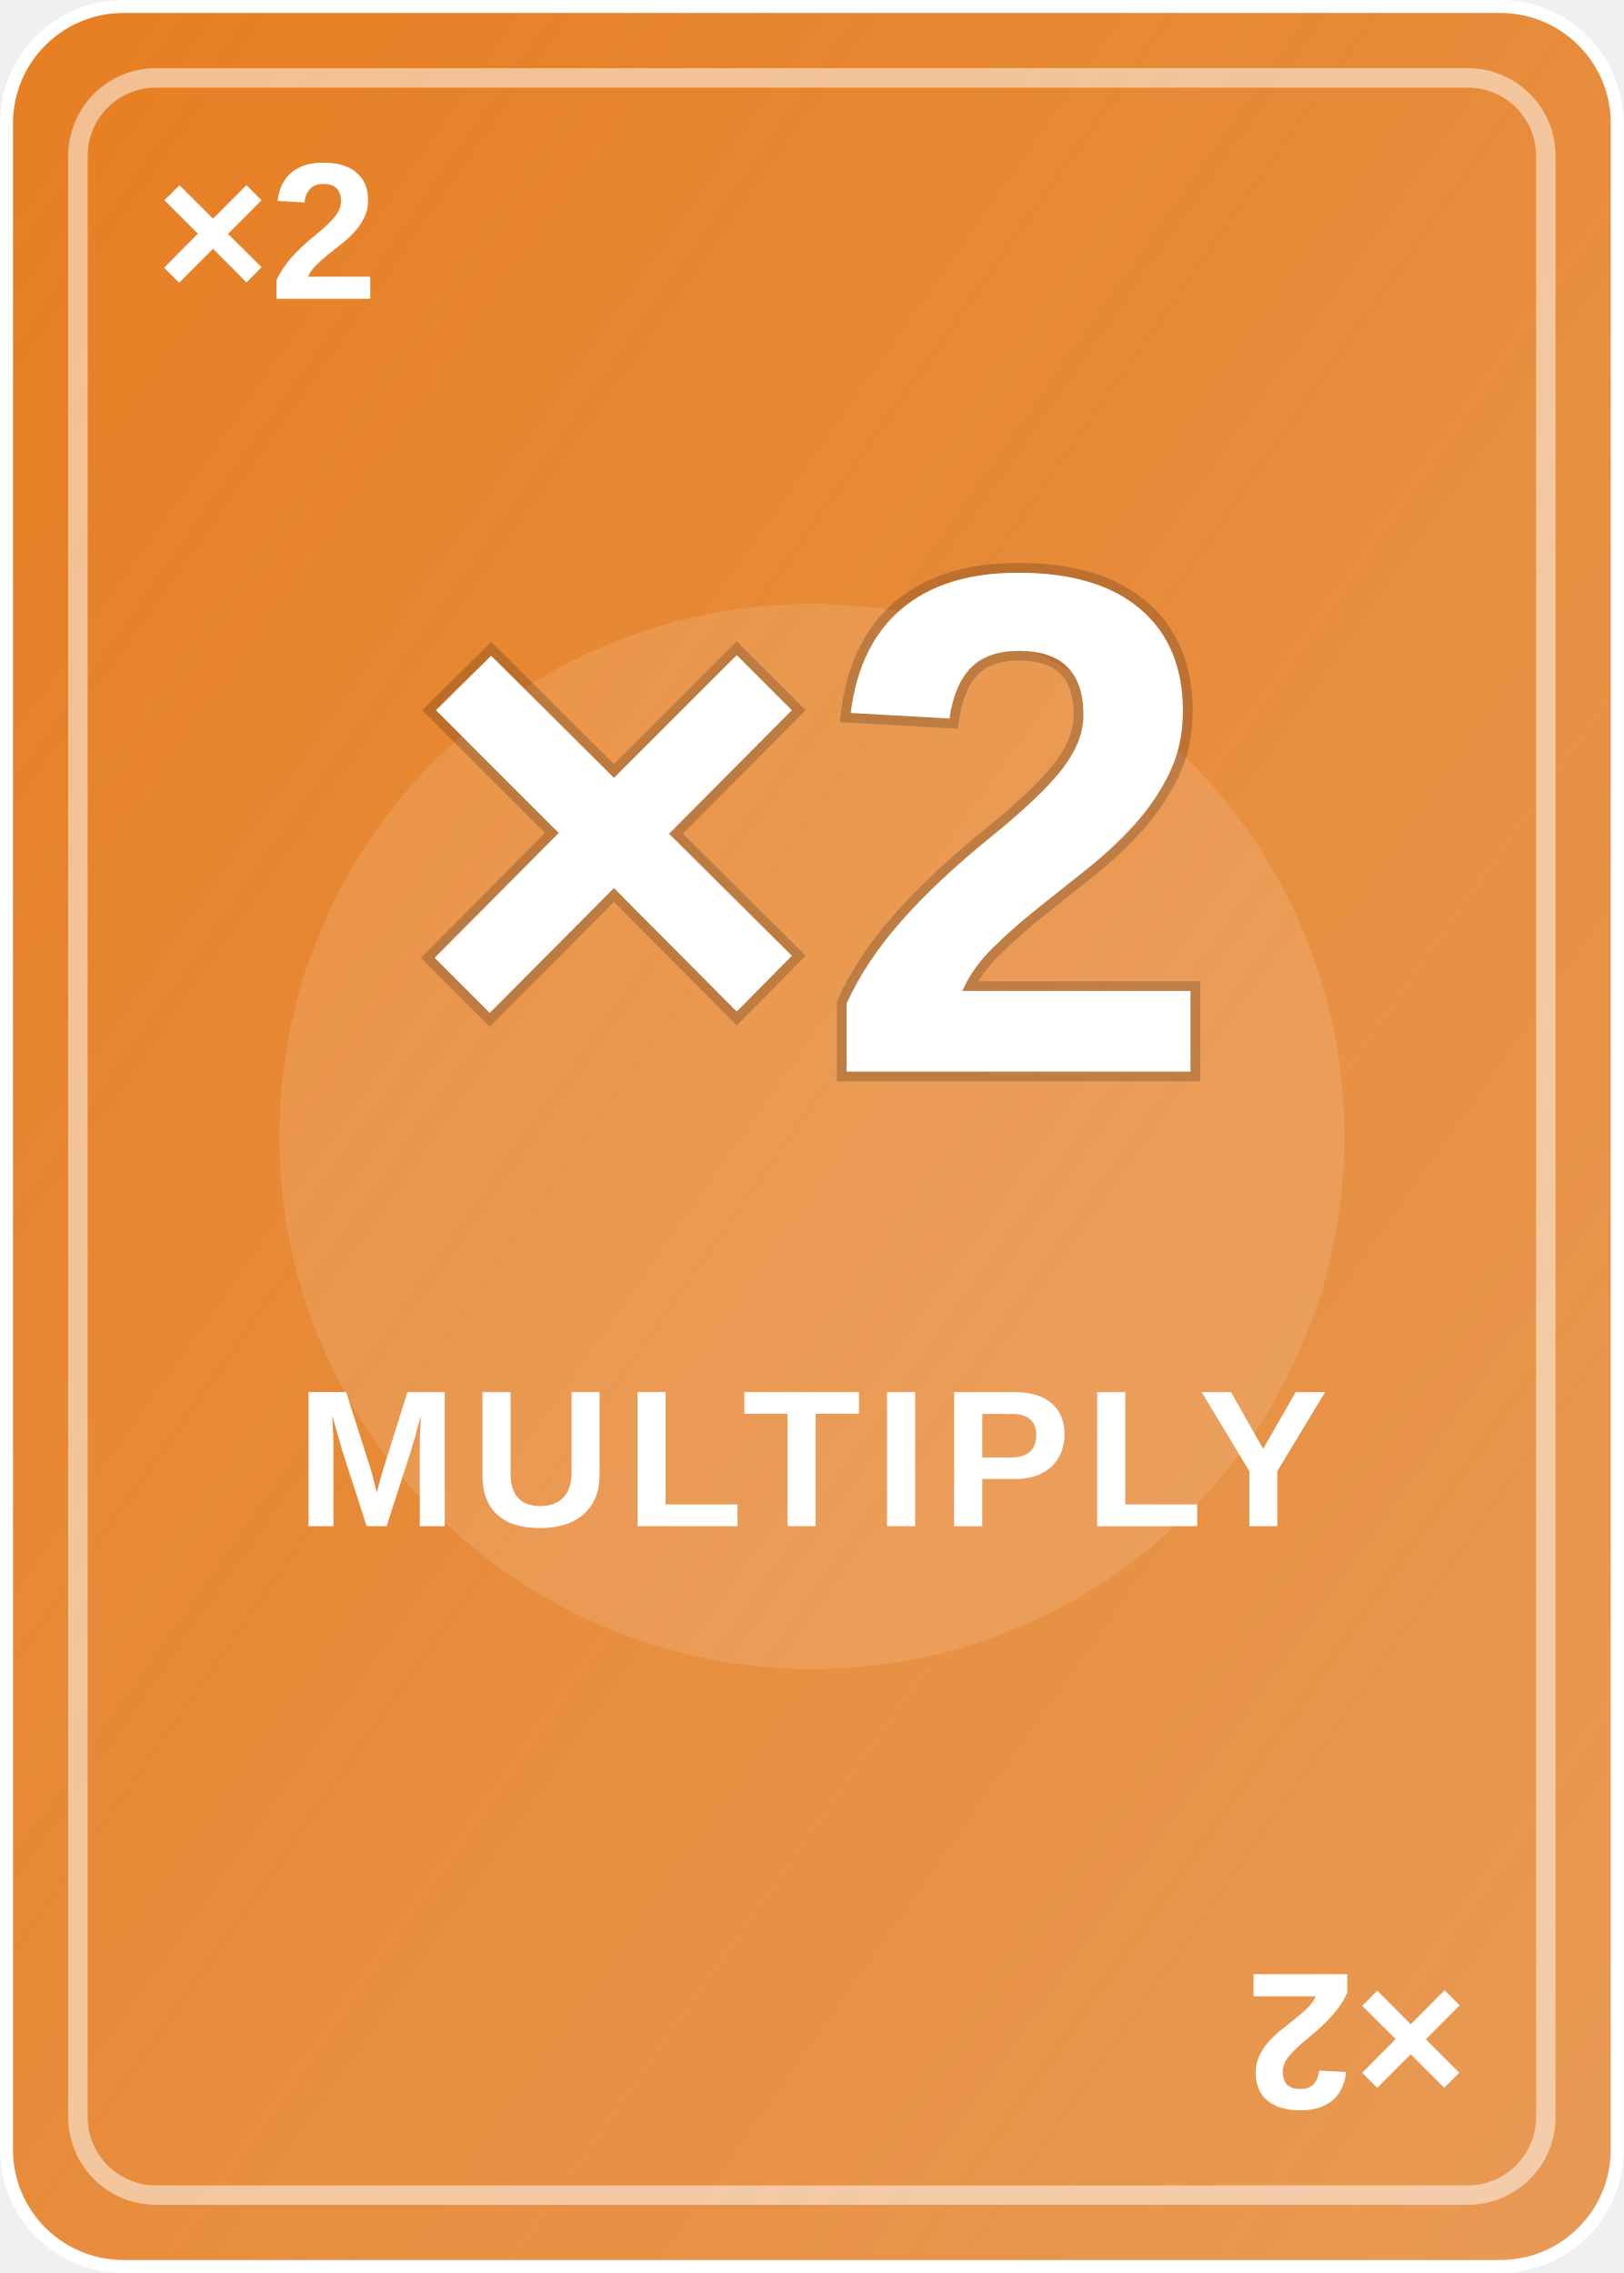
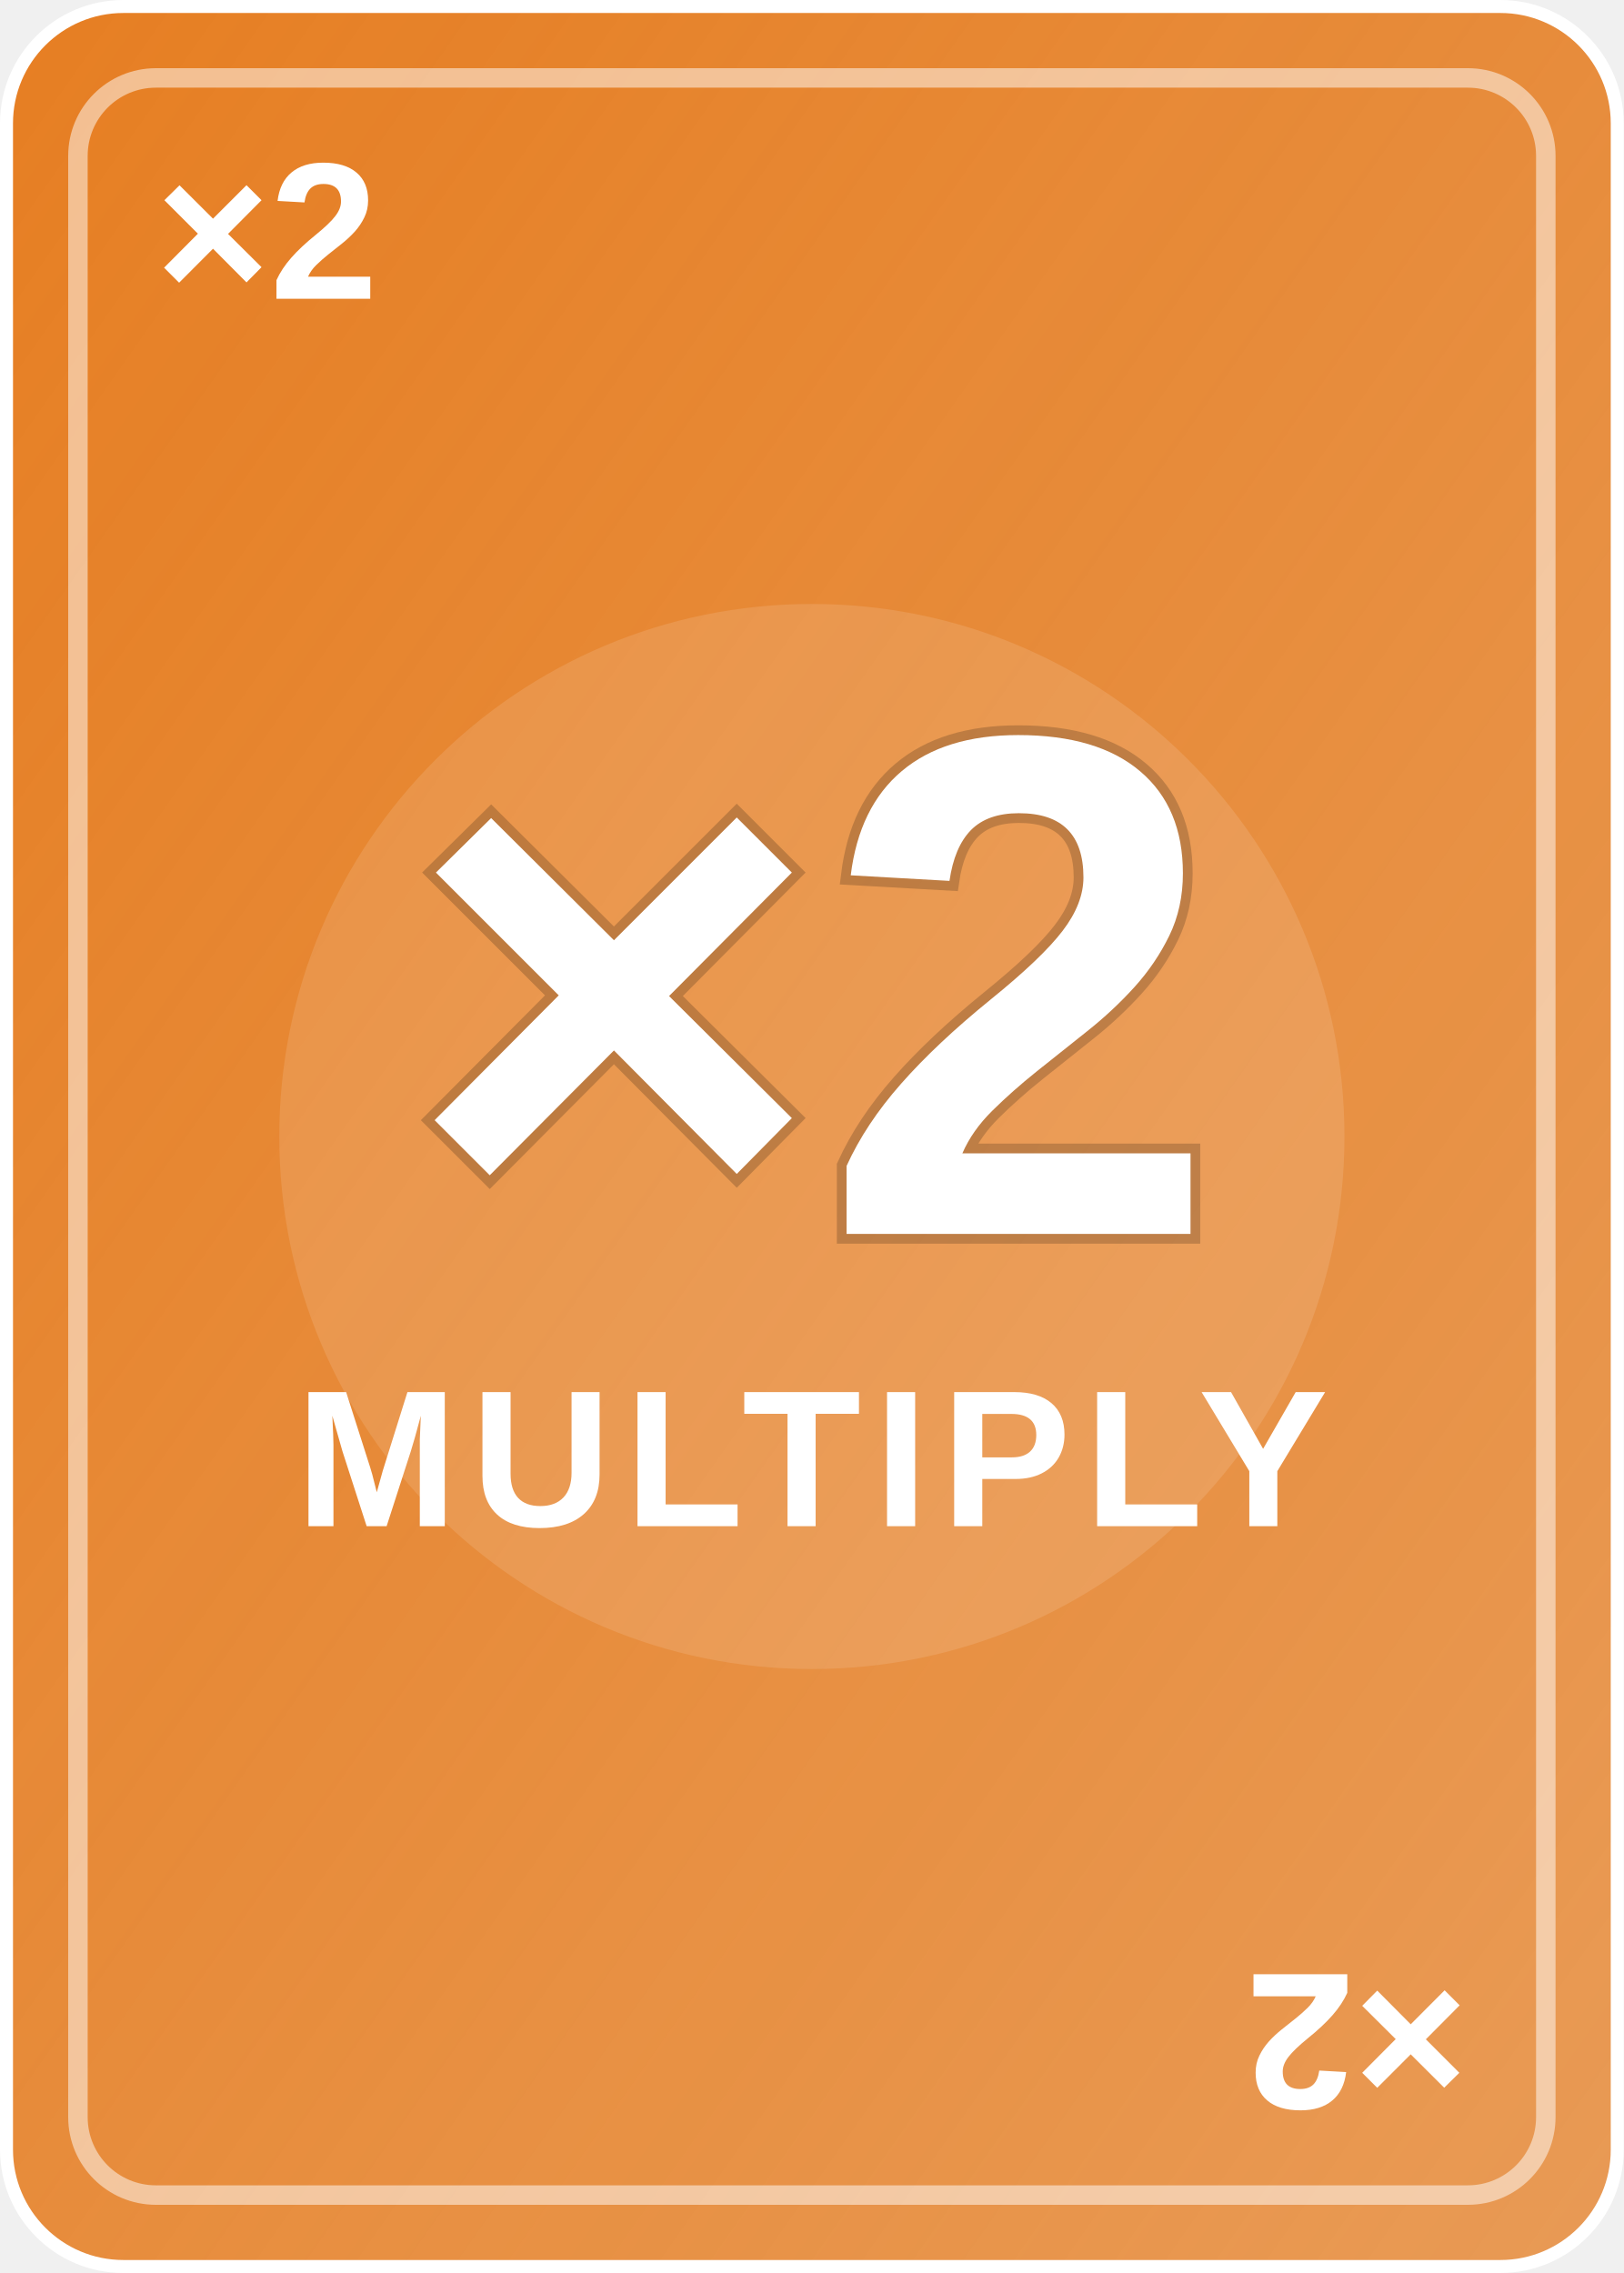
<svg xmlns="http://www.w3.org/2000/svg" width="250" height="350" viewBox="0 0 250 350">
  <defs>
    <linearGradient id="bg" x1="0" y1="0" x2="1" y2="1">
      <stop offset="0" stop-color="#e67e22" />
      <stop offset="1" stop-color="#e67e22" stop-opacity="0.75" />
    </linearGradient>
  </defs>
  <rect x="1" y="1" width="248" height="348" rx="18" fill="url(#bg)" stroke="#ffffff" stroke-width="2" />
  <rect x="12" y="12" width="226" height="326" rx="12" fill="none" stroke="#ffffff" stroke-width="3" stroke-opacity="0.5" />
  <circle cx="125" cy="175" r="82" fill="#ffffff" fill-opacity="0.12" />
  <text x="24" y="46" font-family="Arial, sans-serif" font-size="30" font-weight="bold" fill="#ffffff">×2</text>
-   <text x="24" y="46" font-family="Arial, sans-serif" font-size="30" font-weight="bold" fill="#ffffff" transform="rotate(180 125.0 175.0)">×2</text>
-   <text x="125" y="165" font-family="Arial, sans-serif" font-size="110" font-weight="bold" fill="#ffffff" text-anchor="middle" stroke="#00000030" stroke-width="3" paint-order="stroke">×2</text>
+   <text x="24" y="46" font-family="Arial, sans-serif" font-size="30" font-weight="bold" fill="#ffffff" transform="rotate(180 125 175)">×2</text>
+   <text x="125" y="190" font-family="Arial, sans-serif" font-size="110" font-weight="bold" fill="#ffffff" text-anchor="middle" stroke="#00000030" stroke-width="3" paint-order="stroke">×2</text>
  <text x="125" y="235" font-family="Arial, sans-serif" font-size="30" font-weight="bold" fill="#ffffff" text-anchor="middle" letter-spacing="2">MULTIPLY</text>
</svg>
